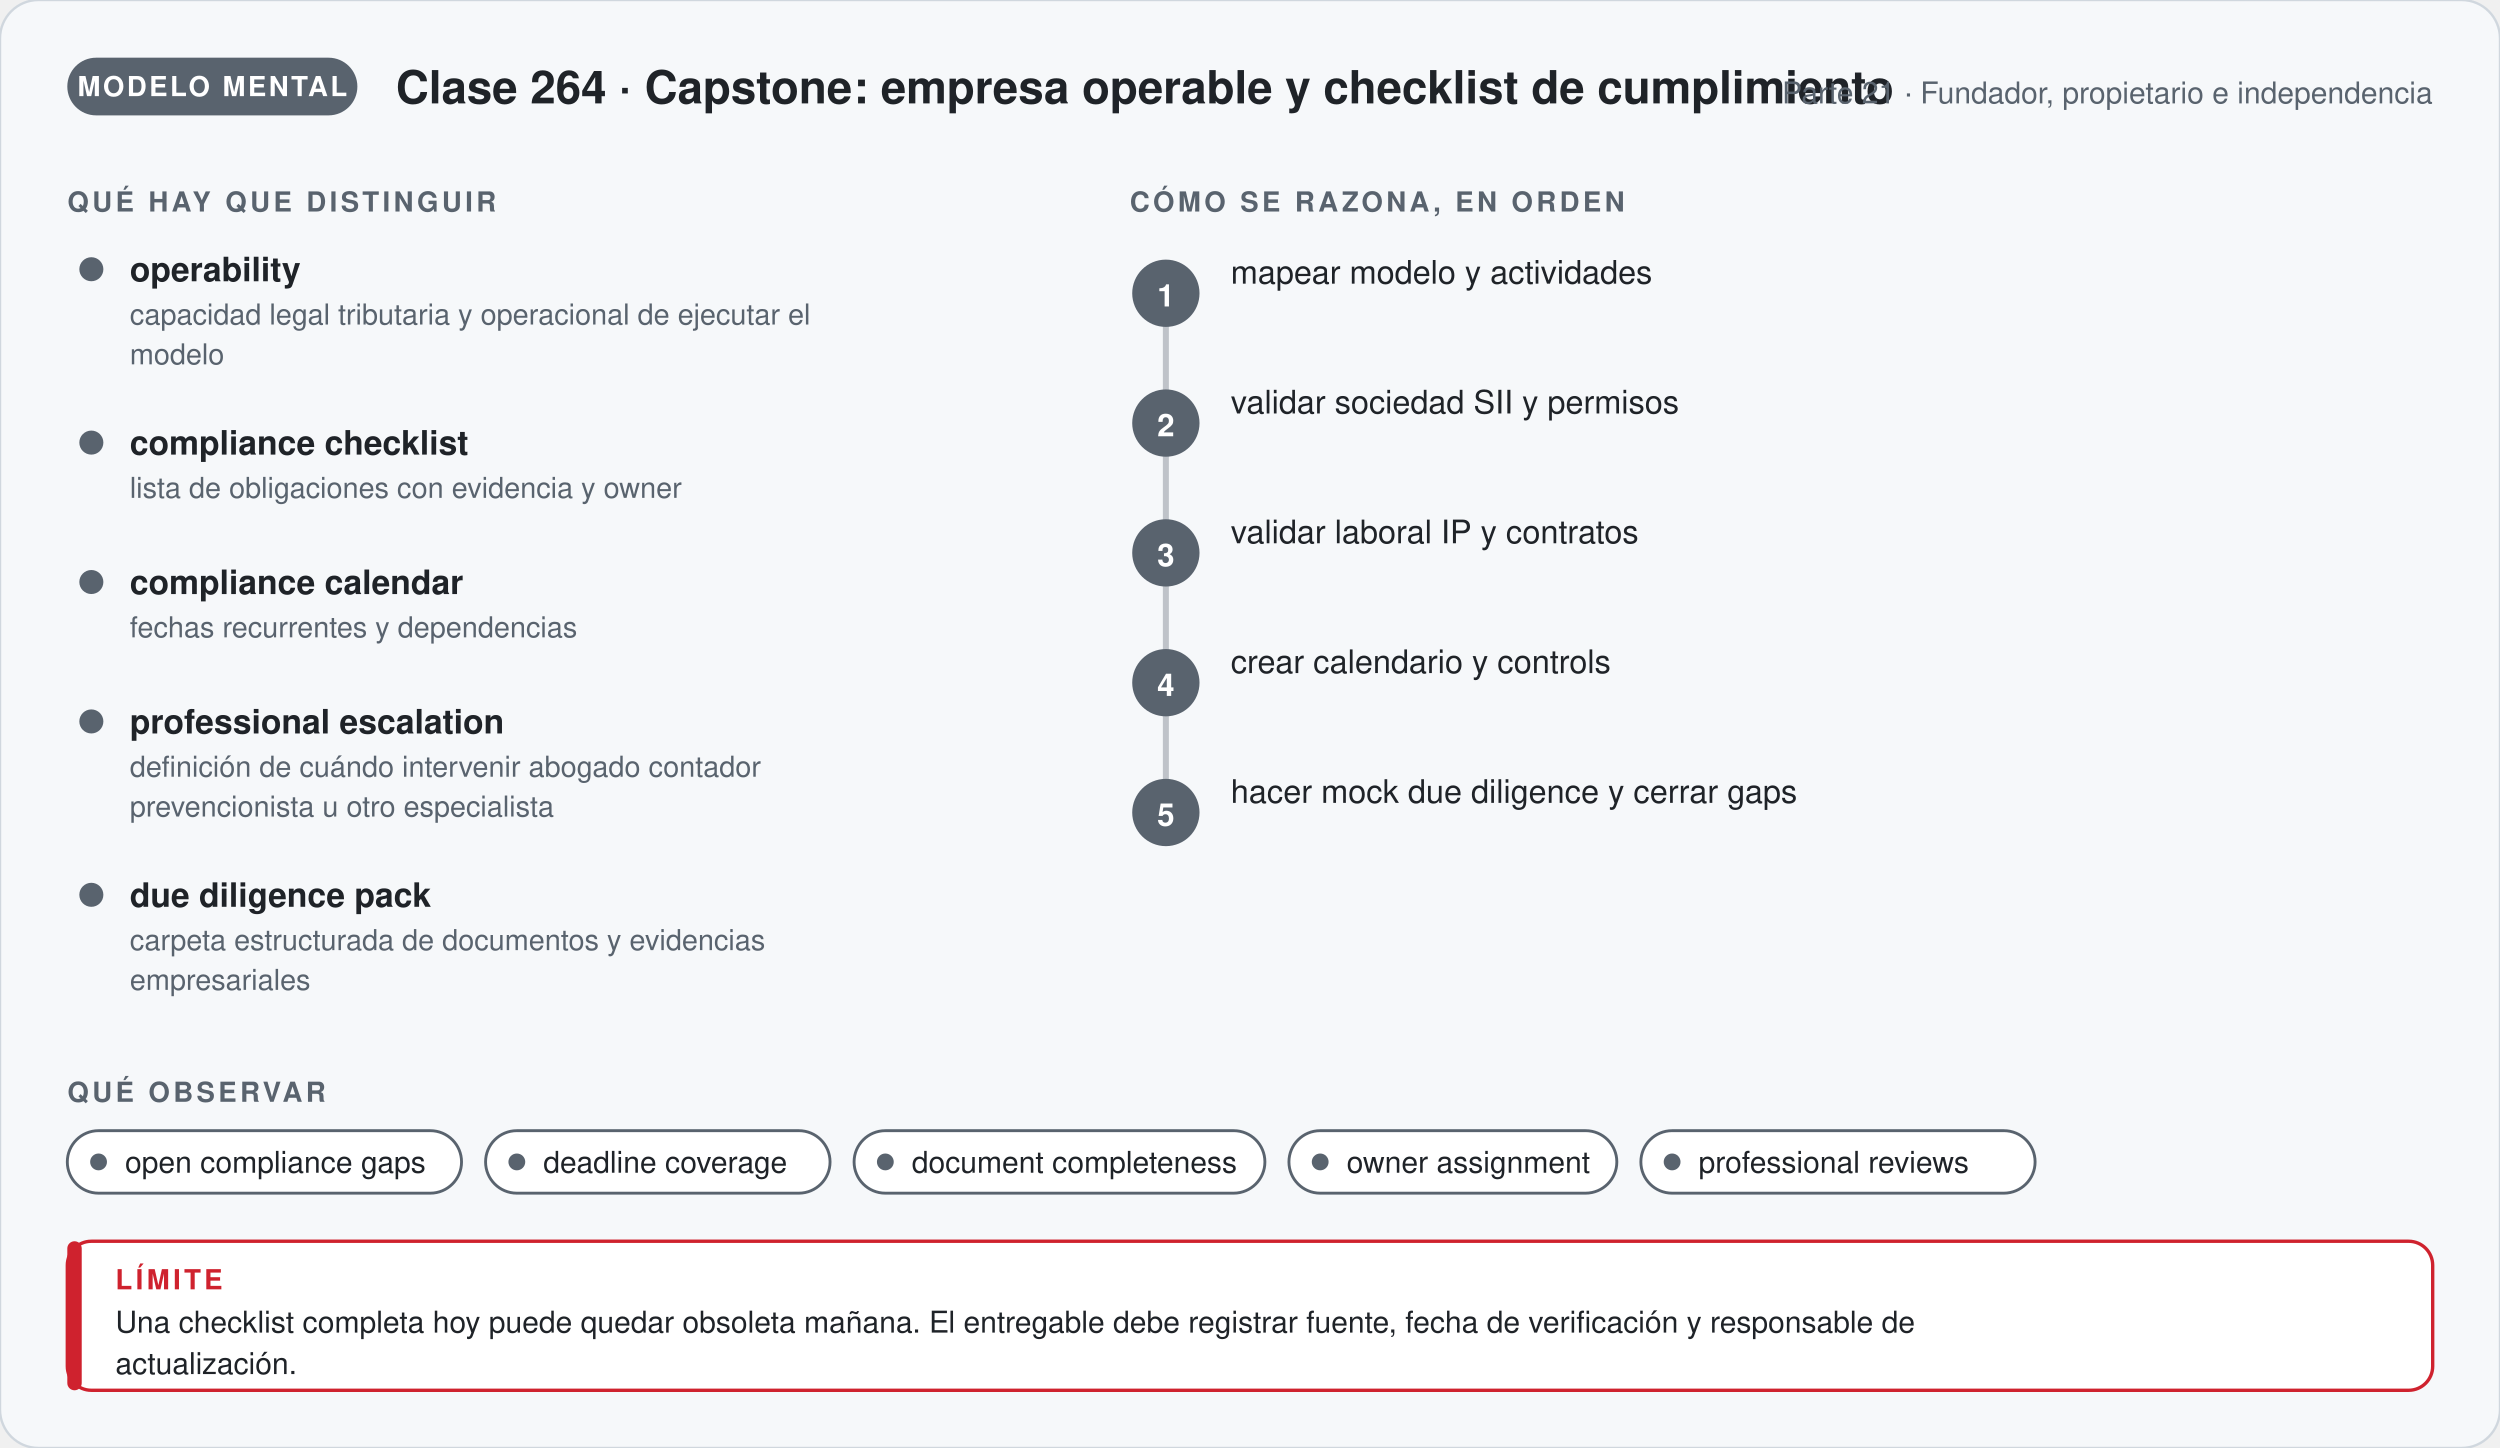
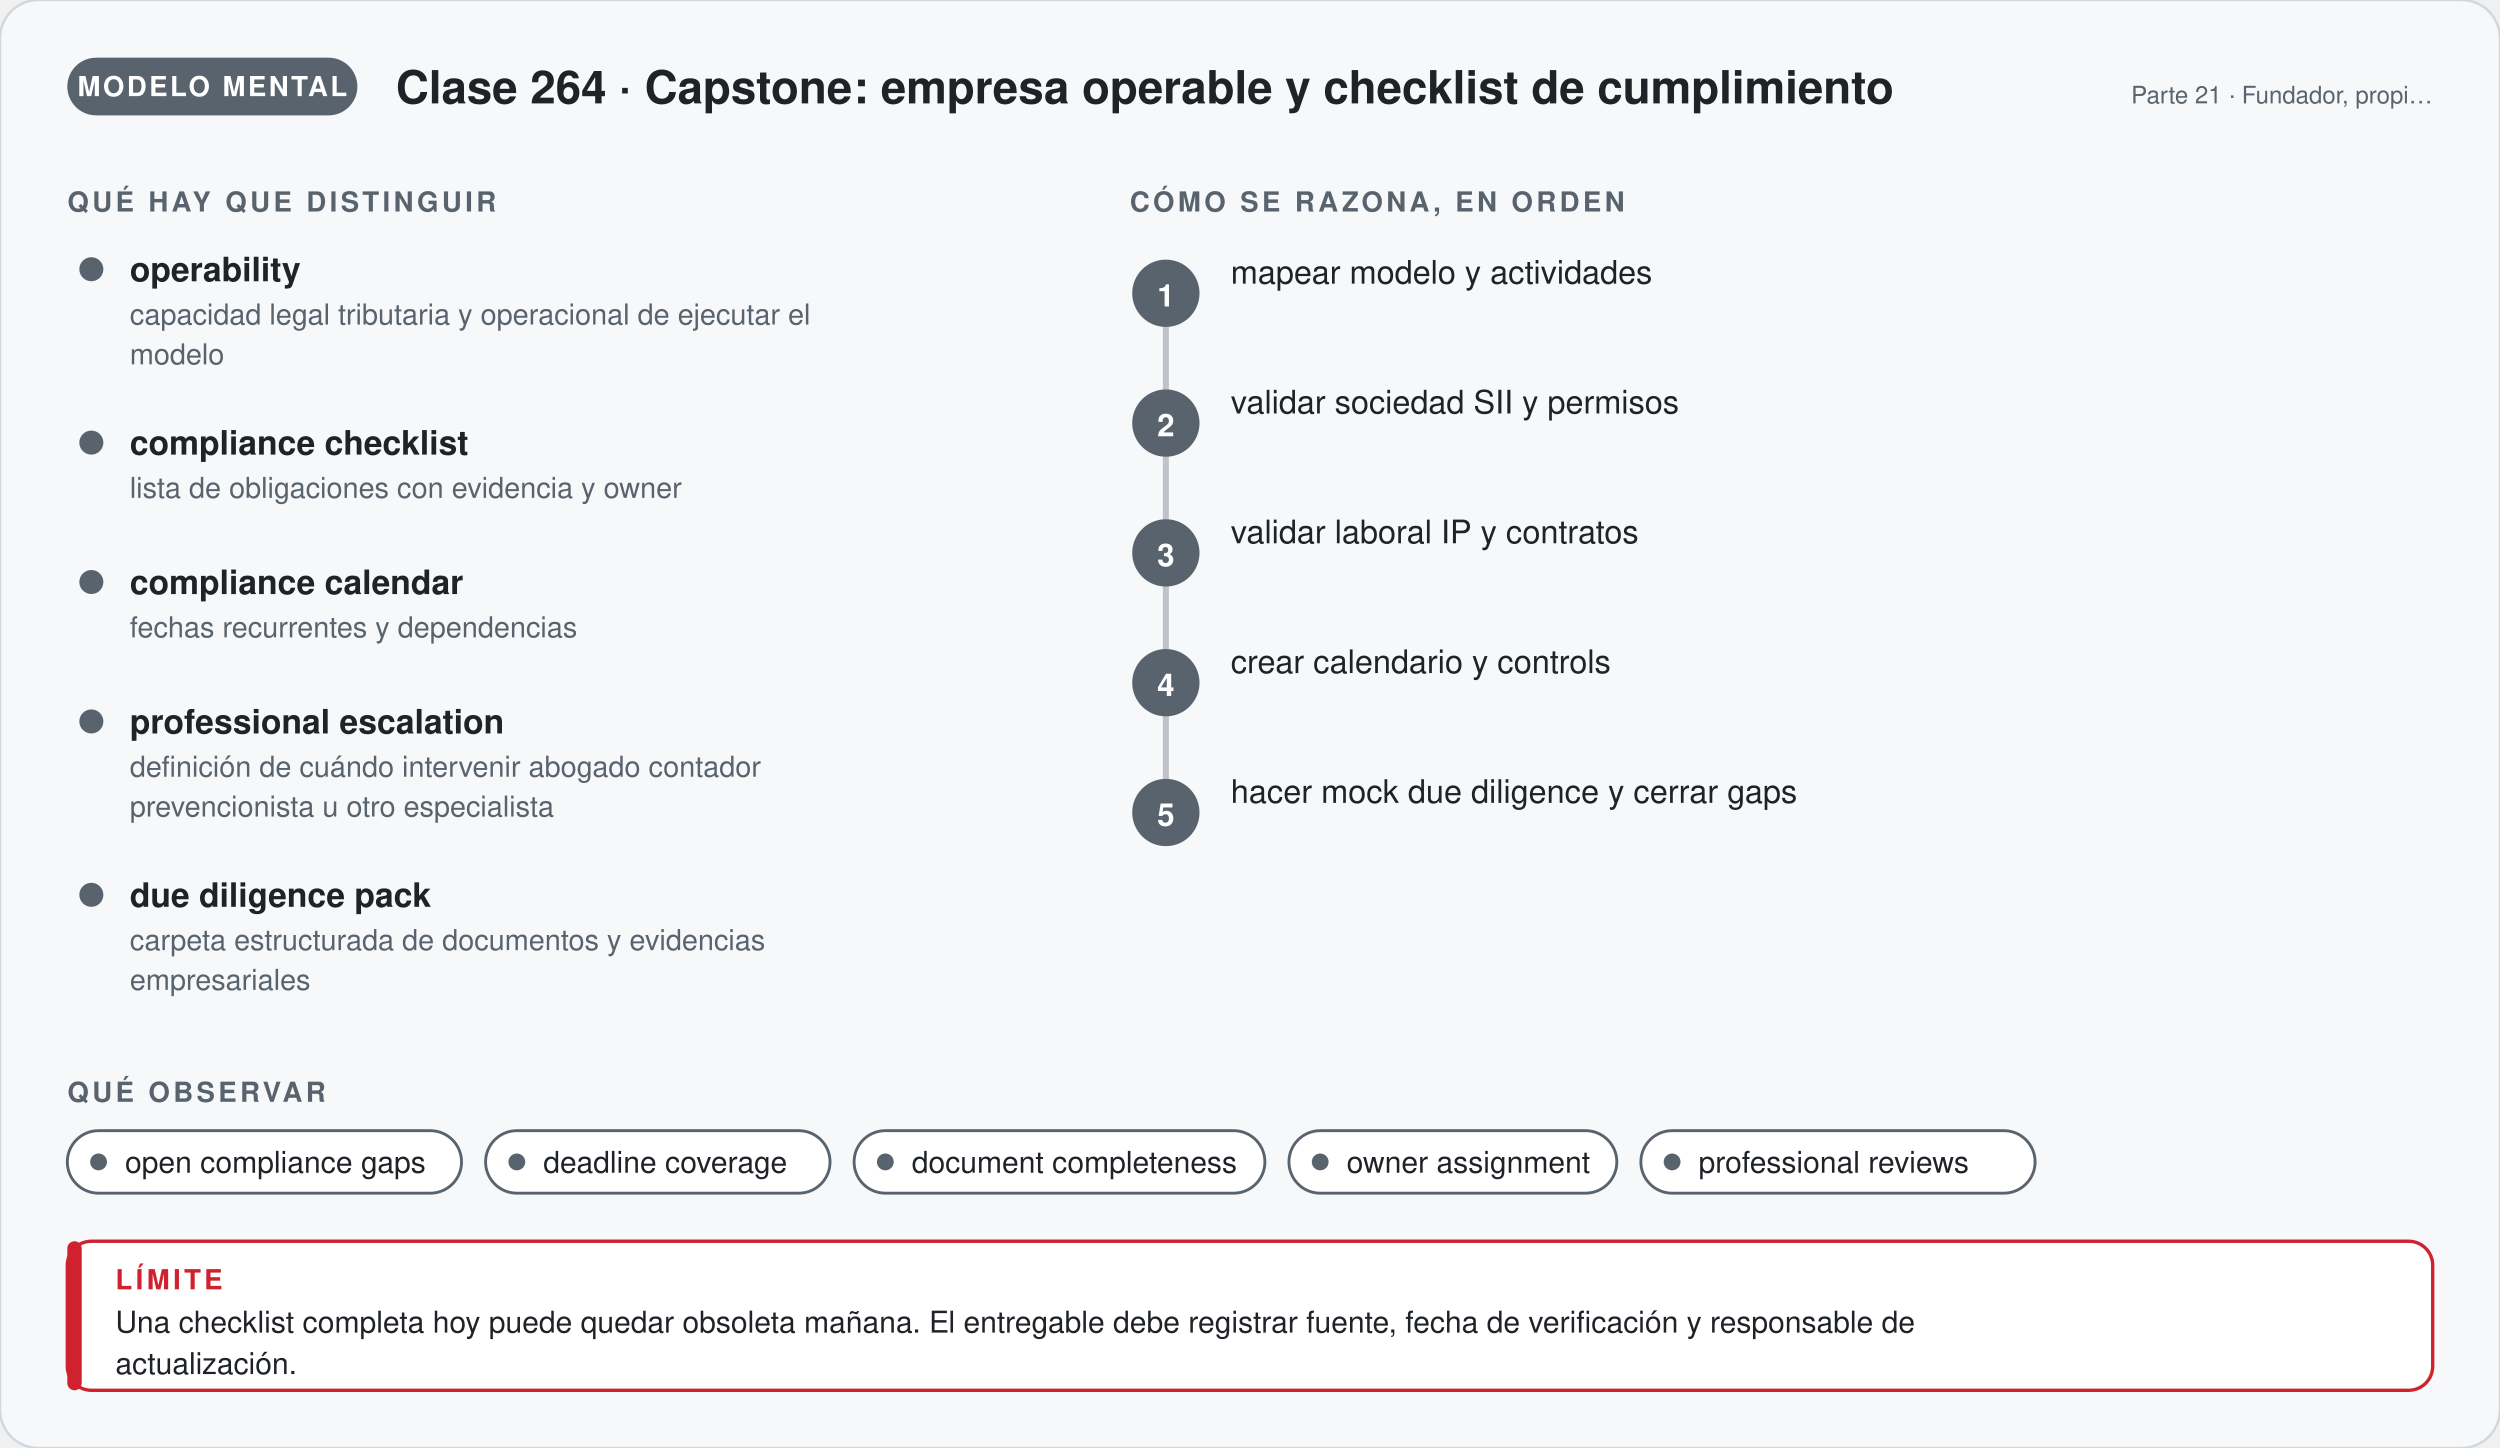
<svg xmlns="http://www.w3.org/2000/svg" viewBox="0 0 1040 602.36" width="1040" role="img" aria-labelledby="t-g264 d-g264" font-family="'Segoe UI', 'Helvetica Neue', Helvetica, Arial, sans-serif">
  <defs>
    <marker id="p-g264" viewBox="0 0 10 10" refX="8" refY="5" markerWidth="7" markerHeight="7" orient="auto">
      <path d="M1,1 L9,5 L1,9 Z" fill="#59636e" />
    </marker>
  </defs>
  <rect width="1040" height="602.36" rx="16" fill="#f6f8fa" stroke="#d0d7de" />
  <rect x="28" y="24" width="120.67" height="24" rx="12" fill="#59636e" />
  <text x="88.335" y="40" font-size="11.5" font-weight="700" fill="#ffffff" text-anchor="middle" letter-spacing="1">MODELO MENTAL</text>
  <text x="164.67" y="43" font-size="19" font-weight="700" fill="#1f2328" text-anchor="start">Clase 264 · Capstone: empresa operable y checklist de cumplimiento</text>
-   <text x="1012" y="43" font-size="12.5" font-weight="400" fill="#59636e" text-anchor="end">Parte 21 · Fundador, propietario e independencia</text>
+   <text x="1012" y="43" font-size="10" font-weight="400" fill="#59636e" text-anchor="end">Parte 21 · Fundador, propi…</text>
  <text x="28" y="88" font-size="11.5" font-weight="700" fill="#59636e" text-anchor="start" letter-spacing="1.4">QUÉ HAY QUE DISTINGUIR</text>
  <circle cx="38" cy="112" r="5" fill="#59636e" />
  <text x="54" y="117" font-size="14" font-weight="700" fill="#1f2328" text-anchor="start">operability</text>
  <text x="54" y="135" font-size="12" font-weight="400" fill="#59636e" text-anchor="start">capacidad legal tributaria y operacional de ejecutar el</text>
  <text x="54" y="151.56" font-size="12" font-weight="400" fill="#59636e" text-anchor="start">modelo</text>
  <circle cx="38" cy="184.12" r="5" fill="#59636e" />
  <text x="54" y="189.12" font-size="14" font-weight="700" fill="#1f2328" text-anchor="start">compliance checklist</text>
  <text x="54" y="207.12" font-size="12" font-weight="400" fill="#59636e" text-anchor="start">lista de obligaciones con evidencia y owner</text>
  <circle cx="38" cy="242.12" r="5" fill="#59636e" />
  <text x="54" y="247.12" font-size="14" font-weight="700" fill="#1f2328" text-anchor="start">compliance calendar</text>
  <text x="54" y="265.12" font-size="12" font-weight="400" fill="#59636e" text-anchor="start">fechas recurrentes y dependencias</text>
  <circle cx="38" cy="300.12" r="5" fill="#59636e" />
  <text x="54" y="305.12" font-size="14" font-weight="700" fill="#1f2328" text-anchor="start">professional escalation</text>
  <text x="54" y="323.12" font-size="12" font-weight="400" fill="#59636e" text-anchor="start">definición de cuándo intervenir abogado contador</text>
  <text x="54" y="339.68" font-size="12" font-weight="400" fill="#59636e" text-anchor="start">prevencionista u otro especialista</text>
  <circle cx="38" cy="372.24" r="5" fill="#59636e" />
  <text x="54" y="377.24" font-size="14" font-weight="700" fill="#1f2328" text-anchor="start">due diligence pack</text>
  <text x="54" y="395.24" font-size="12" font-weight="400" fill="#59636e" text-anchor="start">carpeta estructurada de documentos y evidencias</text>
  <text x="54" y="411.8" font-size="12" font-weight="400" fill="#59636e" text-anchor="start">empresariales</text>
  <text x="470" y="88" font-size="11.5" font-weight="700" fill="#59636e" text-anchor="start" letter-spacing="1.4">CÓMO SE RAZONA, EN ORDEN</text>
  <path d="M485,122 V338" stroke="#59636e" stroke-width="2.5" stroke-opacity="0.35" />
  <circle cx="485" cy="122" r="14" fill="#59636e" />
  <text x="485" y="127.5" font-size="13" font-weight="700" fill="#ffffff" text-anchor="middle">1</text>
  <text x="512" y="118" font-size="13.5" font-weight="500" fill="#1f2328" text-anchor="start">mapear modelo y actividades</text>
  <circle cx="485" cy="176" r="14" fill="#59636e" />
  <text x="485" y="181.5" font-size="13" font-weight="700" fill="#ffffff" text-anchor="middle">2</text>
  <text x="512" y="172" font-size="13.5" font-weight="500" fill="#1f2328" text-anchor="start">validar sociedad SII y permisos</text>
  <circle cx="485" cy="230" r="14" fill="#59636e" />
  <text x="485" y="235.5" font-size="13" font-weight="700" fill="#ffffff" text-anchor="middle">3</text>
  <text x="512" y="226" font-size="13.5" font-weight="500" fill="#1f2328" text-anchor="start">validar laboral IP y contratos</text>
  <circle cx="485" cy="284" r="14" fill="#59636e" />
  <text x="485" y="289.5" font-size="13" font-weight="700" fill="#ffffff" text-anchor="middle">4</text>
  <text x="512" y="280" font-size="13.5" font-weight="500" fill="#1f2328" text-anchor="start">crear calendario y controls</text>
  <circle cx="485" cy="338" r="14" fill="#59636e" />
  <text x="485" y="343.5" font-size="13" font-weight="700" fill="#ffffff" text-anchor="middle">5</text>
  <text x="512" y="334" font-size="13.5" font-weight="500" fill="#1f2328" text-anchor="start">hacer mock due diligence y cerrar gaps</text>
  <text x="28" y="458.36" font-size="11.5" font-weight="700" fill="#59636e" text-anchor="start" letter-spacing="1.4">QUÉ OBSERVAR</text>
  <rect x="28" y="470.36" width="164" height="26" rx="13" fill="#ffffff" stroke="#59636e" stroke-width="1.2" />
  <circle cx="41" cy="483.36" r="3.5" fill="#59636e" />
  <text x="52" y="487.86" font-size="12.5" font-weight="400" fill="#1f2328" text-anchor="start">open compliance gaps</text>
  <rect x="202" y="470.36" width="143.3" height="26" rx="13" fill="#ffffff" stroke="#59636e" stroke-width="1.2" />
  <circle cx="215" cy="483.36" r="3.5" fill="#59636e" />
  <text x="226" y="487.86" font-size="12.5" font-weight="400" fill="#1f2328" text-anchor="start">deadline coverage</text>
  <rect x="355.3" y="470.36" width="170.9" height="26" rx="13" fill="#ffffff" stroke="#59636e" stroke-width="1.2" />
  <circle cx="368.3" cy="483.36" r="3.5" fill="#59636e" />
  <text x="379.3" y="487.86" font-size="12.5" font-weight="400" fill="#1f2328" text-anchor="start">document completeness</text>
  <rect x="536.2" y="470.36" width="136.4" height="26" rx="13" fill="#ffffff" stroke="#59636e" stroke-width="1.2" />
  <circle cx="549.2" cy="483.36" r="3.5" fill="#59636e" />
  <text x="560.2" y="487.86" font-size="12.5" font-weight="400" fill="#1f2328" text-anchor="start">owner assignment</text>
  <rect x="682.6" y="470.36" width="164" height="26" rx="13" fill="#ffffff" stroke="#59636e" stroke-width="1.2" />
  <circle cx="695.6" cy="483.36" r="3.5" fill="#59636e" />
  <text x="706.6" y="487.86" font-size="12.5" font-weight="400" fill="#1f2328" text-anchor="start">professional reviews</text>
  <rect x="28" y="516.36" width="984" height="62" rx="10" fill="#ffffff" stroke="#cf222e" stroke-width="1.4" />
  <rect x="28" y="516.36" width="6" height="62" rx="3" fill="#cf222e" />
  <text x="48" y="536.36" font-size="11.5" font-weight="700" fill="#cf222e" text-anchor="start" letter-spacing="1.4">LÍMITE</text>
  <text x="48" y="554.36" font-size="12.5" font-weight="400" fill="#1f2328" text-anchor="start">Una checklist completa hoy puede quedar obsoleta mañana. El entregable debe registrar fuente, fecha de verificación y responsable de</text>
  <text x="48" y="571.61" font-size="12.5" font-weight="400" fill="#1f2328" text-anchor="start">actualización.</text>
</svg>
